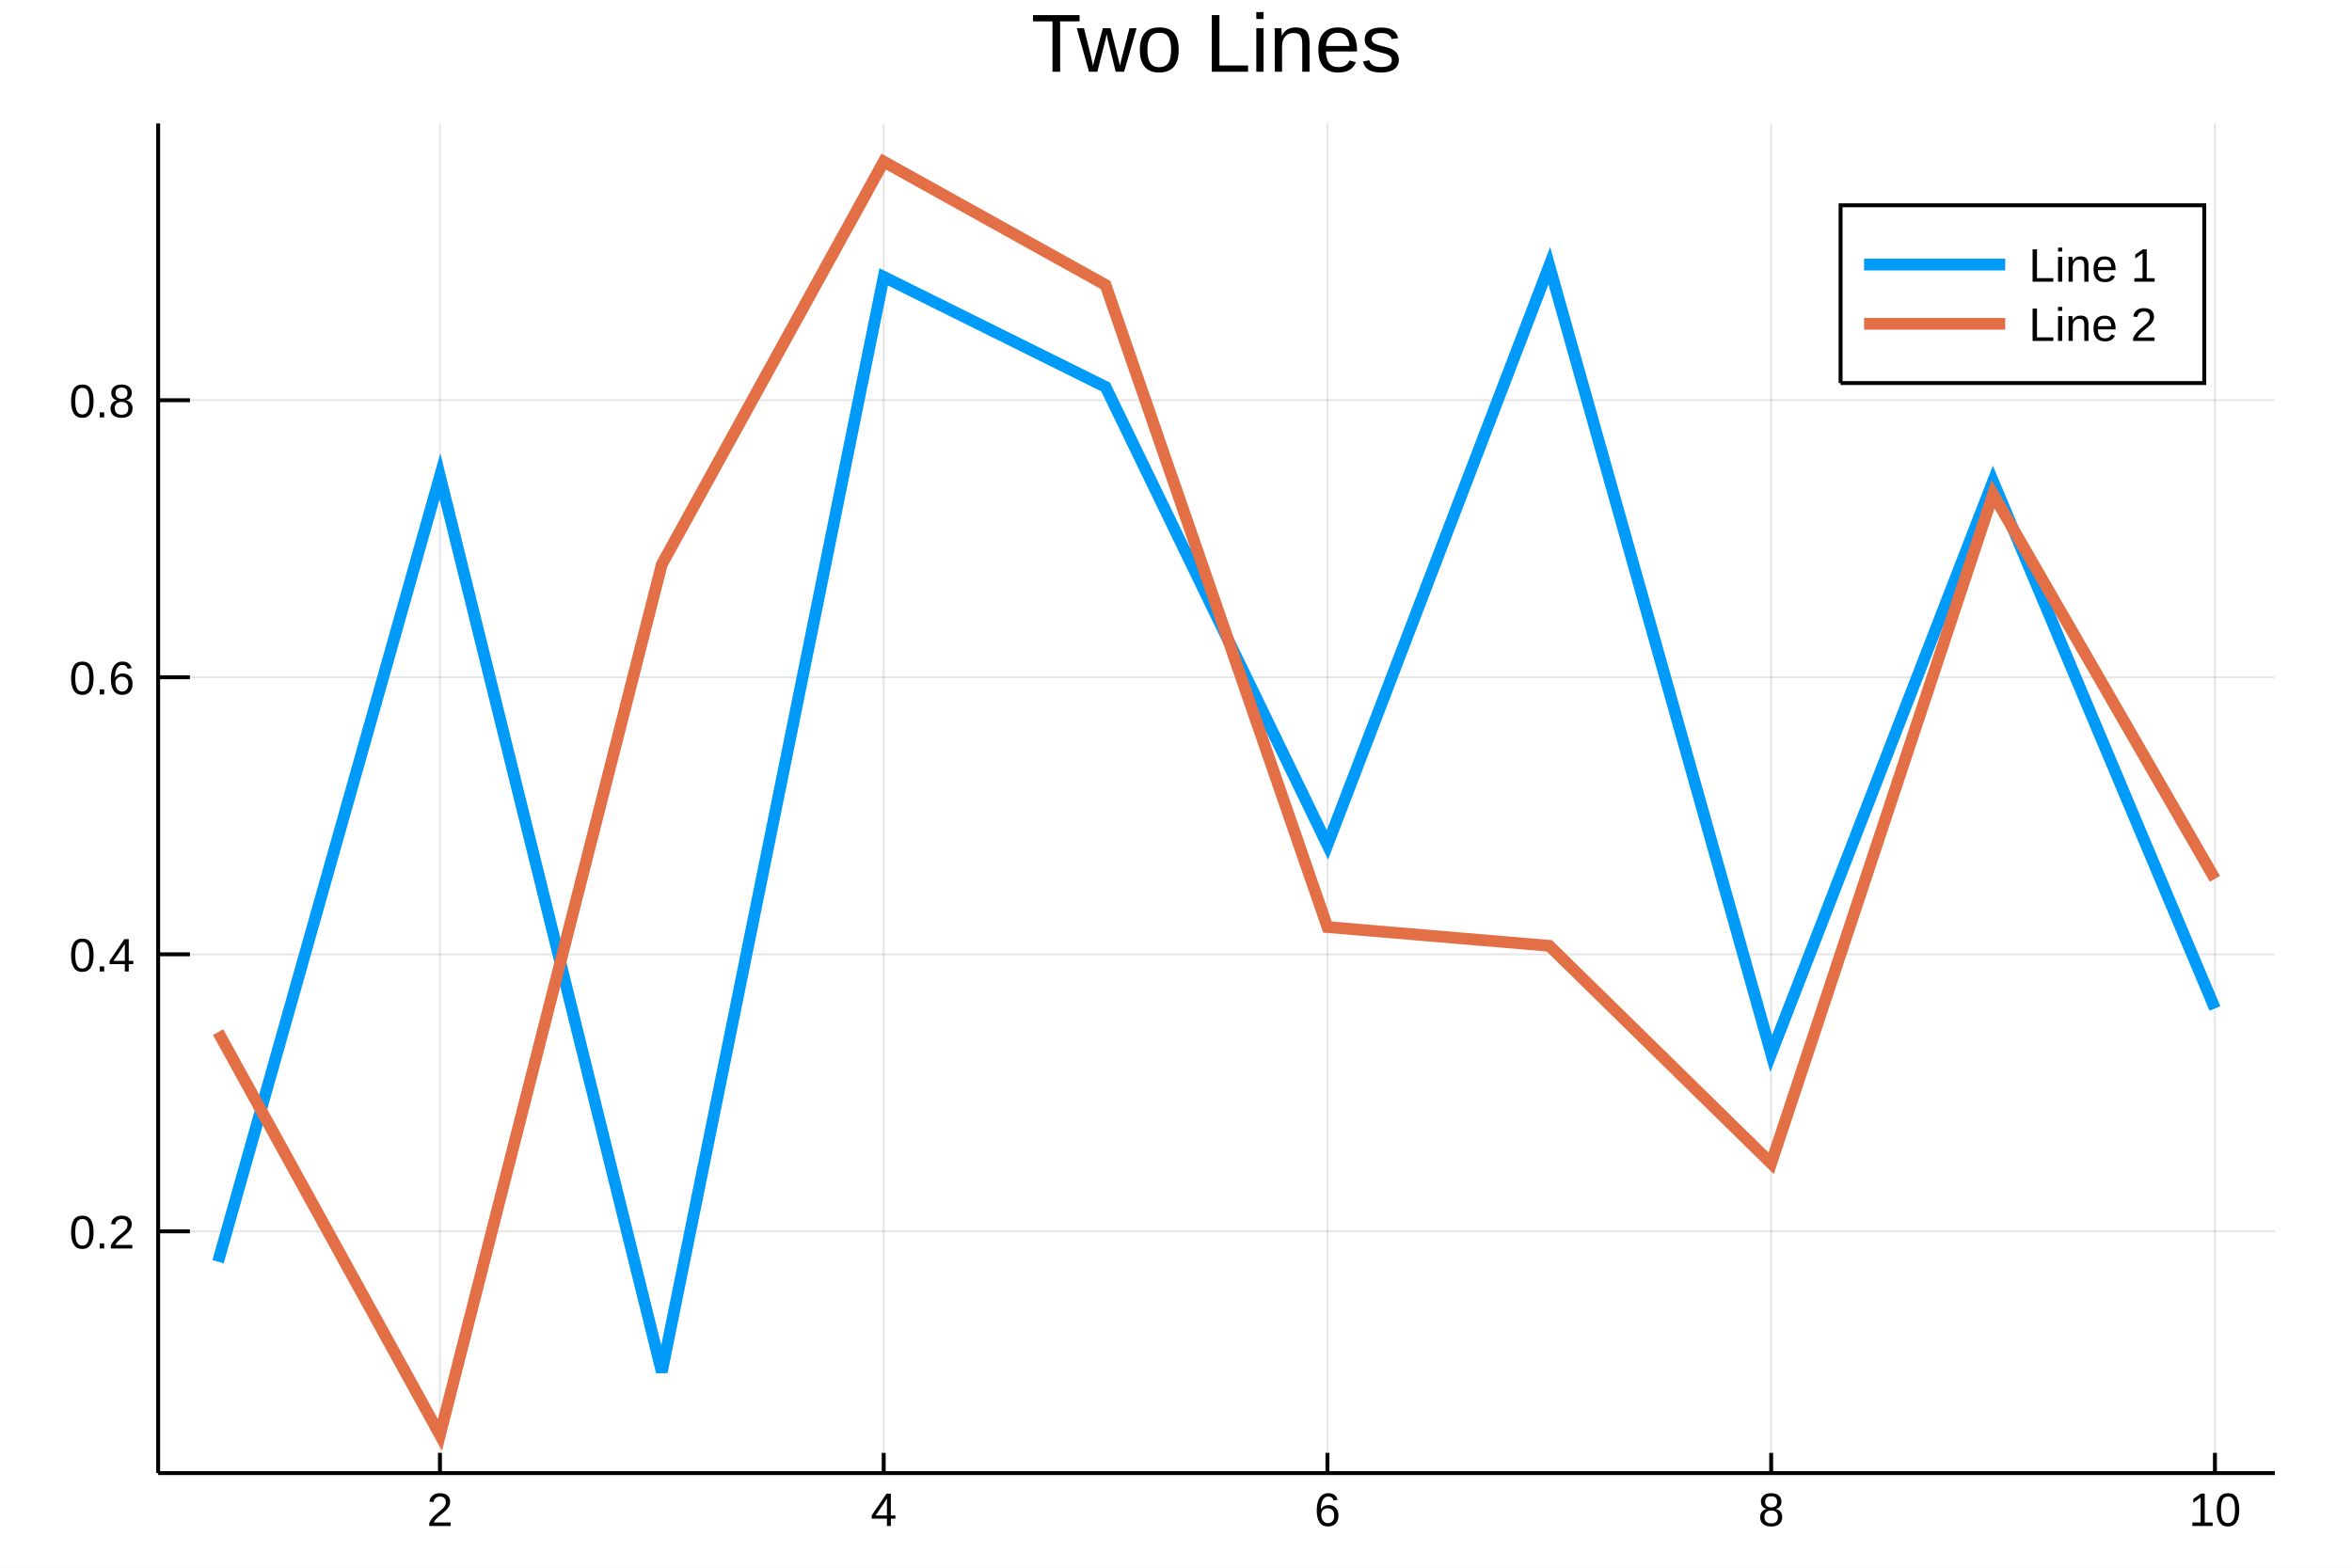
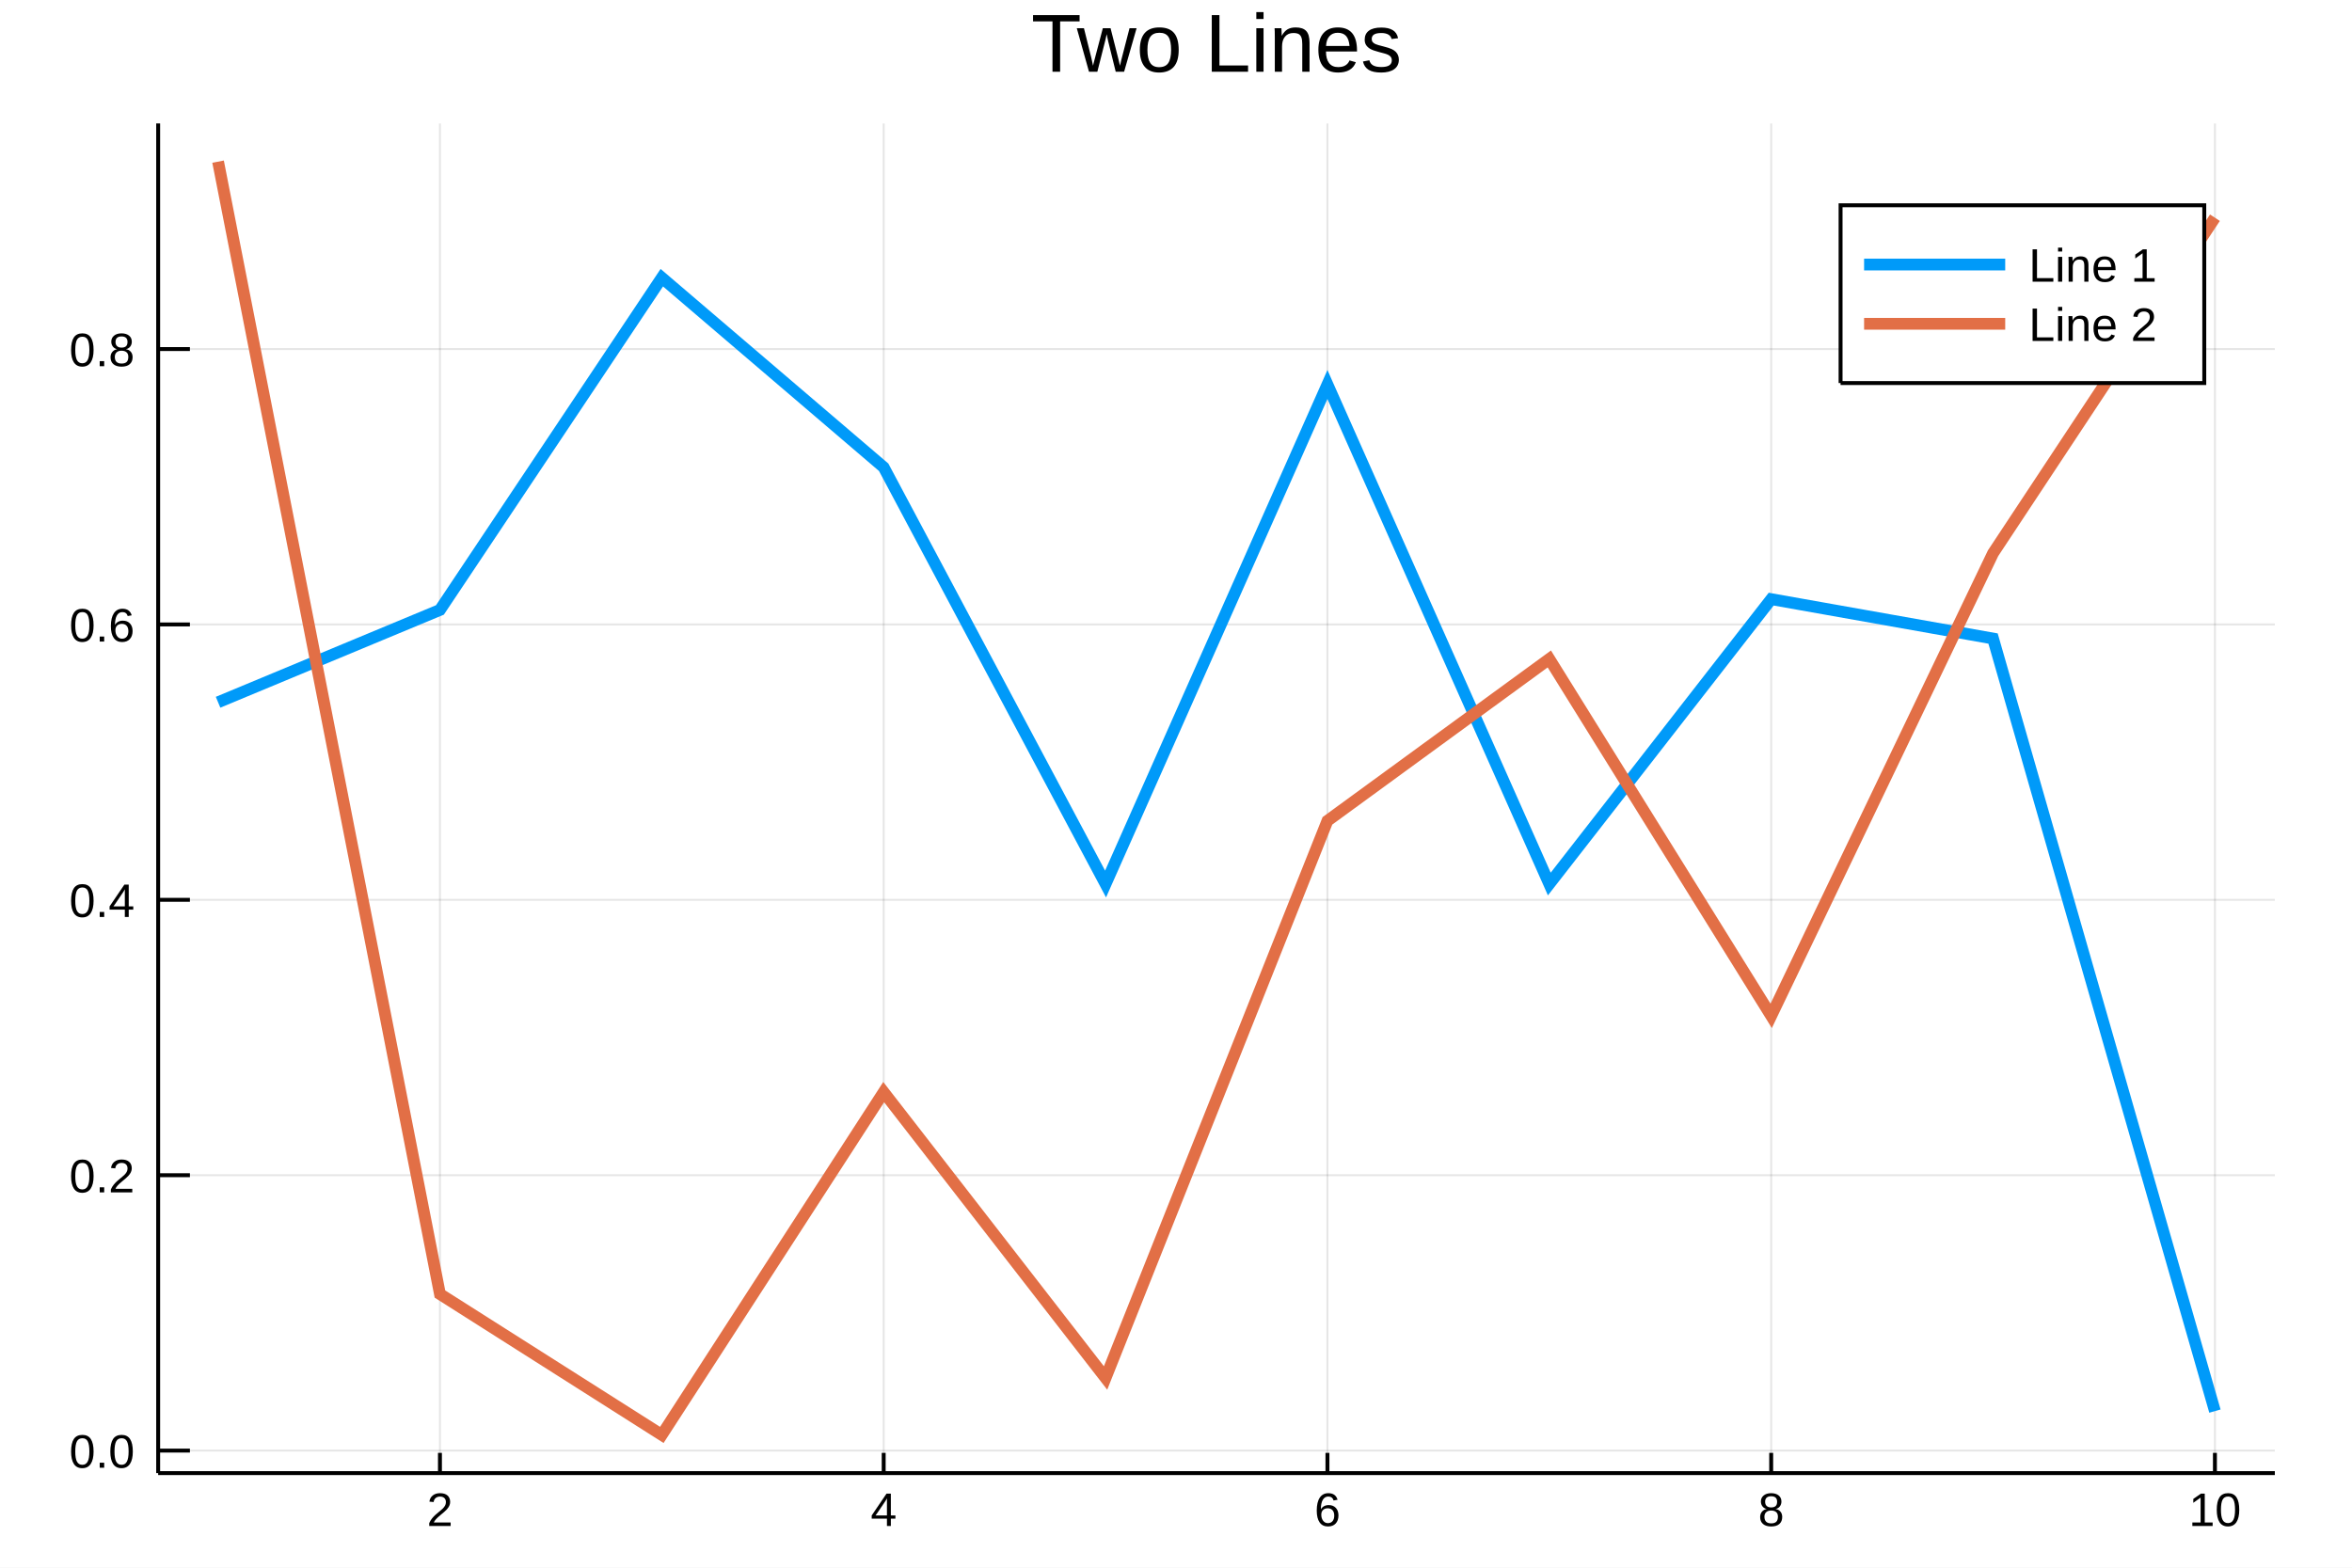
<svg xmlns="http://www.w3.org/2000/svg" width="600" height="400" viewBox="0 0 2400 1600">
  <defs>
-     <clipPath id="clip8000">
+     <clipPath id="clip0400">
      <rect x="0" y="0" width="2000" height="2000" />
    </clipPath>
  </defs>
  <defs>
-     <clipPath id="clip8001">
+     <clipPath id="clip0401">
      <rect x="0" y="0" width="2400" height="1600" />
    </clipPath>
  </defs>
-   <polygon clip-path="url(#clip8001)" points=" 0,1600 2400,1600 2400,0 0,0    " fill="#ffffff" fill-rule="evenodd" fill-opacity="1" />
+   <polygon clip-path="url(#clip0401)" points=" 0,1600 2400,1600 2400,0 0,0    " fill="#ffffff" fill-rule="evenodd" fill-opacity="1" />
  <defs>
-     <clipPath id="clip8002">
+     <clipPath id="clip0402">
      <rect x="480" y="0" width="1681" height="1600" />
    </clipPath>
  </defs>
-   <polygon clip-path="url(#clip8001)" points=" 161.394,1503.47 2321.26,1503.47 2321.26,125.984 161.394,125.984    " fill="#ffffff" fill-rule="evenodd" fill-opacity="1" />
+   <polygon clip-path="url(#clip0401)" points=" 161.394,1503.47 2321.26,1503.47 2321.26,125.984 161.394,125.984    " fill="#ffffff" fill-rule="evenodd" fill-opacity="1" />
  <defs>
-     <clipPath id="clip8003">
+     <clipPath id="clip0403">
      <rect x="161" y="125" width="2161" height="1378" />
    </clipPath>
  </defs>
-   <polyline clip-path="url(#clip8003)" style="stroke:#000000; stroke-width:2; stroke-opacity:0.1; fill:none" points="   448.923,1503.47 448.923,125.984    " />
-   <polyline clip-path="url(#clip8003)" style="stroke:#000000; stroke-width:2; stroke-opacity:0.1; fill:none" points="   901.725,1503.47 901.725,125.984    " />
-   <polyline clip-path="url(#clip8003)" style="stroke:#000000; stroke-width:2; stroke-opacity:0.1; fill:none" points="   1354.53,1503.47 1354.53,125.984    " />
-   <polyline clip-path="url(#clip8003)" style="stroke:#000000; stroke-width:2; stroke-opacity:0.1; fill:none" points="   1807.33,1503.47 1807.33,125.984    " />
-   <polyline clip-path="url(#clip8003)" style="stroke:#000000; stroke-width:2; stroke-opacity:0.1; fill:none" points="   2260.13,1503.47 2260.13,125.984    " />
-   <polyline clip-path="url(#clip8003)" style="stroke:#000000; stroke-width:2; stroke-opacity:0.1; fill:none" points="   161.394,1256.72 2321.26,1256.72    " />
-   <polyline clip-path="url(#clip8003)" style="stroke:#000000; stroke-width:2; stroke-opacity:0.1; fill:none" points="   161.394,973.97 2321.26,973.97    " />
-   <polyline clip-path="url(#clip8003)" style="stroke:#000000; stroke-width:2; stroke-opacity:0.1; fill:none" points="   161.394,691.221 2321.26,691.221    " />
-   <polyline clip-path="url(#clip8003)" style="stroke:#000000; stroke-width:2; stroke-opacity:0.1; fill:none" points="   161.394,408.472 2321.26,408.472    " />
-   <polyline clip-path="url(#clip8001)" style="stroke:#000000; stroke-width:4; stroke-opacity:1; fill:none" points="   161.394,1503.47 2321.26,1503.47    " />
-   <polyline clip-path="url(#clip8001)" style="stroke:#000000; stroke-width:4; stroke-opacity:1; fill:none" points="   161.394,1503.47 161.394,125.984    " />
-   <polyline clip-path="url(#clip8001)" style="stroke:#000000; stroke-width:4; stroke-opacity:1; fill:none" points="   448.923,1503.47 448.923,1482.81    " />
-   <polyline clip-path="url(#clip8001)" style="stroke:#000000; stroke-width:4; stroke-opacity:1; fill:none" points="   901.725,1503.47 901.725,1482.81    " />
-   <polyline clip-path="url(#clip8001)" style="stroke:#000000; stroke-width:4; stroke-opacity:1; fill:none" points="   1354.53,1503.47 1354.53,1482.81    " />
-   <polyline clip-path="url(#clip8001)" style="stroke:#000000; stroke-width:4; stroke-opacity:1; fill:none" points="   1807.33,1503.47 1807.33,1482.81    " />
-   <polyline clip-path="url(#clip8001)" style="stroke:#000000; stroke-width:4; stroke-opacity:1; fill:none" points="   2260.13,1503.47 2260.13,1482.81    " />
-   <polyline clip-path="url(#clip8001)" style="stroke:#000000; stroke-width:4; stroke-opacity:1; fill:none" points="   161.394,1256.72 193.792,1256.72    " />
-   <polyline clip-path="url(#clip8001)" style="stroke:#000000; stroke-width:4; stroke-opacity:1; fill:none" points="   161.394,973.97 193.792,973.97    " />
-   <polyline clip-path="url(#clip8001)" style="stroke:#000000; stroke-width:4; stroke-opacity:1; fill:none" points="   161.394,691.221 193.792,691.221    " />
-   <polyline clip-path="url(#clip8001)" style="stroke:#000000; stroke-width:4; stroke-opacity:1; fill:none" points="   161.394,408.472 193.792,408.472    " />
-   <g clip-path="url(#clip8001)">
+   <polyline clip-path="url(#clip0403)" style="stroke:#000000; stroke-width:2; stroke-opacity:0.1; fill:none" points="   448.923,1503.47 448.923,125.984    " />
+   <polyline clip-path="url(#clip0403)" style="stroke:#000000; stroke-width:2; stroke-opacity:0.1; fill:none" points="   901.725,1503.47 901.725,125.984    " />
+   <polyline clip-path="url(#clip0403)" style="stroke:#000000; stroke-width:2; stroke-opacity:0.1; fill:none" points="   1354.53,1503.47 1354.53,125.984    " />
+   <polyline clip-path="url(#clip0403)" style="stroke:#000000; stroke-width:2; stroke-opacity:0.1; fill:none" points="   1807.33,1503.47 1807.33,125.984    " />
+   <polyline clip-path="url(#clip0403)" style="stroke:#000000; stroke-width:2; stroke-opacity:0.1; fill:none" points="   2260.13,1503.47 2260.13,125.984    " />
+   <polyline clip-path="url(#clip0403)" style="stroke:#000000; stroke-width:2; stroke-opacity:0.1; fill:none" points="   161.394,1480.49 2321.26,1480.49    " />
+   <polyline clip-path="url(#clip0403)" style="stroke:#000000; stroke-width:2; stroke-opacity:0.1; fill:none" points="   161.394,1199.43 2321.26,1199.43    " />
+   <polyline clip-path="url(#clip0403)" style="stroke:#000000; stroke-width:2; stroke-opacity:0.1; fill:none" points="   161.394,918.37 2321.26,918.37    " />
+   <polyline clip-path="url(#clip0403)" style="stroke:#000000; stroke-width:2; stroke-opacity:0.1; fill:none" points="   161.394,637.309 2321.26,637.309    " />
+   <polyline clip-path="url(#clip0403)" style="stroke:#000000; stroke-width:2; stroke-opacity:0.1; fill:none" points="   161.394,356.248 2321.26,356.248    " />
+   <polyline clip-path="url(#clip0401)" style="stroke:#000000; stroke-width:4; stroke-opacity:1; fill:none" points="   161.394,1503.47 2321.26,1503.47    " />
+   <polyline clip-path="url(#clip0401)" style="stroke:#000000; stroke-width:4; stroke-opacity:1; fill:none" points="   161.394,1503.47 161.394,125.984    " />
+   <polyline clip-path="url(#clip0401)" style="stroke:#000000; stroke-width:4; stroke-opacity:1; fill:none" points="   448.923,1503.47 448.923,1482.81    " />
+   <polyline clip-path="url(#clip0401)" style="stroke:#000000; stroke-width:4; stroke-opacity:1; fill:none" points="   901.725,1503.47 901.725,1482.81    " />
+   <polyline clip-path="url(#clip0401)" style="stroke:#000000; stroke-width:4; stroke-opacity:1; fill:none" points="   1354.53,1503.47 1354.53,1482.81    " />
+   <polyline clip-path="url(#clip0401)" style="stroke:#000000; stroke-width:4; stroke-opacity:1; fill:none" points="   1807.33,1503.47 1807.33,1482.81    " />
+   <polyline clip-path="url(#clip0401)" style="stroke:#000000; stroke-width:4; stroke-opacity:1; fill:none" points="   2260.13,1503.47 2260.13,1482.81    " />
+   <polyline clip-path="url(#clip0401)" style="stroke:#000000; stroke-width:4; stroke-opacity:1; fill:none" points="   161.394,1480.49 193.792,1480.49    " />
+   <polyline clip-path="url(#clip0401)" style="stroke:#000000; stroke-width:4; stroke-opacity:1; fill:none" points="   161.394,1199.43 193.792,1199.43    " />
+   <polyline clip-path="url(#clip0401)" style="stroke:#000000; stroke-width:4; stroke-opacity:1; fill:none" points="   161.394,918.37 193.792,918.37    " />
+   <polyline clip-path="url(#clip0401)" style="stroke:#000000; stroke-width:4; stroke-opacity:1; fill:none" points="   161.394,637.309 193.792,637.309    " />
+   <polyline clip-path="url(#clip0401)" style="stroke:#000000; stroke-width:4; stroke-opacity:1; fill:none" points="   161.394,356.248 193.792,356.248    " />
+   <g clip-path="url(#clip0401)">
    <text style="fill:#000000; fill-opacity:1; font-family:Arial,Helvetica Neue,Helvetica,sans-serif; font-size:48px; text-anchor:middle;" transform="rotate(0, 448.923, 1557.47)" x="448.923" y="1557.47">2</text>
  </g>
-   <g clip-path="url(#clip8001)">
+   <g clip-path="url(#clip0401)">
    <text style="fill:#000000; fill-opacity:1; font-family:Arial,Helvetica Neue,Helvetica,sans-serif; font-size:48px; text-anchor:middle;" transform="rotate(0, 901.725, 1557.47)" x="901.725" y="1557.47">4</text>
  </g>
-   <g clip-path="url(#clip8001)">
+   <g clip-path="url(#clip0401)">
    <text style="fill:#000000; fill-opacity:1; font-family:Arial,Helvetica Neue,Helvetica,sans-serif; font-size:48px; text-anchor:middle;" transform="rotate(0, 1354.53, 1557.47)" x="1354.53" y="1557.47">6</text>
  </g>
-   <g clip-path="url(#clip8001)">
+   <g clip-path="url(#clip0401)">
    <text style="fill:#000000; fill-opacity:1; font-family:Arial,Helvetica Neue,Helvetica,sans-serif; font-size:48px; text-anchor:middle;" transform="rotate(0, 1807.33, 1557.47)" x="1807.33" y="1557.47">8</text>
  </g>
-   <g clip-path="url(#clip8001)">
+   <g clip-path="url(#clip0401)">
    <text style="fill:#000000; fill-opacity:1; font-family:Arial,Helvetica Neue,Helvetica,sans-serif; font-size:48px; text-anchor:middle;" transform="rotate(0, 2260.13, 1557.47)" x="2260.13" y="1557.47">10</text>
  </g>
-   <g clip-path="url(#clip8001)">
-     <text style="fill:#000000; fill-opacity:1; font-family:Arial,Helvetica Neue,Helvetica,sans-serif; font-size:48px; text-anchor:end;" transform="rotate(0, 137.394, 1274.22)" x="137.394" y="1274.22">0.2</text>
+   <g clip-path="url(#clip0401)">
+     <text style="fill:#000000; fill-opacity:1; font-family:Arial,Helvetica Neue,Helvetica,sans-serif; font-size:48px; text-anchor:end;" transform="rotate(0, 137.394, 1497.99)" x="137.394" y="1497.99">0.0</text>
  </g>
-   <g clip-path="url(#clip8001)">
-     <text style="fill:#000000; fill-opacity:1; font-family:Arial,Helvetica Neue,Helvetica,sans-serif; font-size:48px; text-anchor:end;" transform="rotate(0, 137.394, 991.47)" x="137.394" y="991.47">0.4</text>
+   <g clip-path="url(#clip0401)">
+     <text style="fill:#000000; fill-opacity:1; font-family:Arial,Helvetica Neue,Helvetica,sans-serif; font-size:48px; text-anchor:end;" transform="rotate(0, 137.394, 1216.93)" x="137.394" y="1216.93">0.2</text>
  </g>
-   <g clip-path="url(#clip8001)">
-     <text style="fill:#000000; fill-opacity:1; font-family:Arial,Helvetica Neue,Helvetica,sans-serif; font-size:48px; text-anchor:end;" transform="rotate(0, 137.394, 708.721)" x="137.394" y="708.721">0.6</text>
+   <g clip-path="url(#clip0401)">
+     <text style="fill:#000000; fill-opacity:1; font-family:Arial,Helvetica Neue,Helvetica,sans-serif; font-size:48px; text-anchor:end;" transform="rotate(0, 137.394, 935.87)" x="137.394" y="935.87">0.4</text>
  </g>
-   <g clip-path="url(#clip8001)">
-     <text style="fill:#000000; fill-opacity:1; font-family:Arial,Helvetica Neue,Helvetica,sans-serif; font-size:48px; text-anchor:end;" transform="rotate(0, 137.394, 425.972)" x="137.394" y="425.972">0.8</text>
+   <g clip-path="url(#clip0401)">
+     <text style="fill:#000000; fill-opacity:1; font-family:Arial,Helvetica Neue,Helvetica,sans-serif; font-size:48px; text-anchor:end;" transform="rotate(0, 137.394, 654.809)" x="137.394" y="654.809">0.6</text>
  </g>
-   <g clip-path="url(#clip8001)">
+   <g clip-path="url(#clip0401)">
+     <text style="fill:#000000; fill-opacity:1; font-family:Arial,Helvetica Neue,Helvetica,sans-serif; font-size:48px; text-anchor:end;" transform="rotate(0, 137.394, 373.748)" x="137.394" y="373.748">0.8</text>
+   </g>
+   <g clip-path="url(#clip0401)">
    <text style="fill:#000000; fill-opacity:1; font-family:Arial,Helvetica Neue,Helvetica,sans-serif; font-size:84px; text-anchor:middle;" transform="rotate(0, 1241.33, 73.2)" x="1241.33" y="73.2">Two Lines</text>
  </g>
-   <polyline clip-path="url(#clip8003)" style="stroke:#009af9; stroke-width:12; stroke-opacity:1; fill:none" points="   222.522,1287.7 448.923,486.091 675.324,1400.22 901.725,282.555 1128.13,394.928 1354.53,862.314 1580.93,271.151 1807.33,1075.33 2033.73,491.254 2260.13,1029.24       " />
-   <polyline clip-path="url(#clip8003)" style="stroke:#e26f46; stroke-width:12; stroke-opacity:1; fill:none" points="   222.522,1053.39 448.923,1464.49 675.324,575.999 901.725,164.97 1128.13,290.875 1354.53,946.167 1580.93,965.327 1807.33,1187.29 2033.73,504.357 2260.13,896.94       " />
-   <polygon clip-path="url(#clip8001)" points=" 1878.14,390.944 2249.26,390.944 2249.26,209.504 1878.14,209.504    " fill="#ffffff" fill-rule="evenodd" fill-opacity="1" />
-   <polyline clip-path="url(#clip8001)" style="stroke:#000000; stroke-width:4; stroke-opacity:1; fill:none" points="   1878.14,390.944 2249.26,390.944 2249.26,209.504 1878.14,209.504 1878.14,390.944    " />
-   <polyline clip-path="url(#clip8001)" style="stroke:#009af9; stroke-width:12; stroke-opacity:1; fill:none" points="   1902.14,269.984 2046.14,269.984    " />
-   <g clip-path="url(#clip8001)">
+   <polyline clip-path="url(#clip0403)" style="stroke:#009af9; stroke-width:12; stroke-opacity:1; fill:none" points="   222.522,716.725 448.923,622.504 675.324,283.411 901.725,476.915 1128.13,902.234 1354.53,392.406 1580.93,902.241 1807.33,611.484 2033.73,651.706 2260.13,1440.18       " />
+   <polyline clip-path="url(#clip0403)" style="stroke:#e26f46; stroke-width:12; stroke-opacity:1; fill:none" points="   222.522,164.97 448.923,1320.73 675.324,1464.49 901.725,1114.61 1128.13,1406.38 1354.53,837.744 1580.93,672.534 1807.33,1036.8 2033.73,564.634 2260.13,222.198       " />
+   <polygon clip-path="url(#clip0401)" points=" 1878.14,390.944 2249.26,390.944 2249.26,209.504 1878.14,209.504    " fill="#ffffff" fill-rule="evenodd" fill-opacity="1" />
+   <polyline clip-path="url(#clip0401)" style="stroke:#000000; stroke-width:4; stroke-opacity:1; fill:none" points="   1878.14,390.944 2249.26,390.944 2249.26,209.504 1878.14,209.504 1878.14,390.944    " />
+   <polyline clip-path="url(#clip0401)" style="stroke:#009af9; stroke-width:12; stroke-opacity:1; fill:none" points="   1902.14,269.984 2046.14,269.984    " />
+   <g clip-path="url(#clip0401)">
    <text style="fill:#000000; fill-opacity:1; font-family:Arial,Helvetica Neue,Helvetica,sans-serif; font-size:48px; text-anchor:start;" transform="rotate(0, 2070.14, 287.484)" x="2070.14" y="287.484">Line 1</text>
  </g>
-   <polyline clip-path="url(#clip8001)" style="stroke:#e26f46; stroke-width:12; stroke-opacity:1; fill:none" points="   1902.14,330.464 2046.14,330.464    " />
-   <g clip-path="url(#clip8001)">
+   <polyline clip-path="url(#clip0401)" style="stroke:#e26f46; stroke-width:12; stroke-opacity:1; fill:none" points="   1902.14,330.464 2046.14,330.464    " />
+   <g clip-path="url(#clip0401)">
    <text style="fill:#000000; fill-opacity:1; font-family:Arial,Helvetica Neue,Helvetica,sans-serif; font-size:48px; text-anchor:start;" transform="rotate(0, 2070.14, 347.964)" x="2070.14" y="347.964">Line 2</text>
  </g>
</svg>
